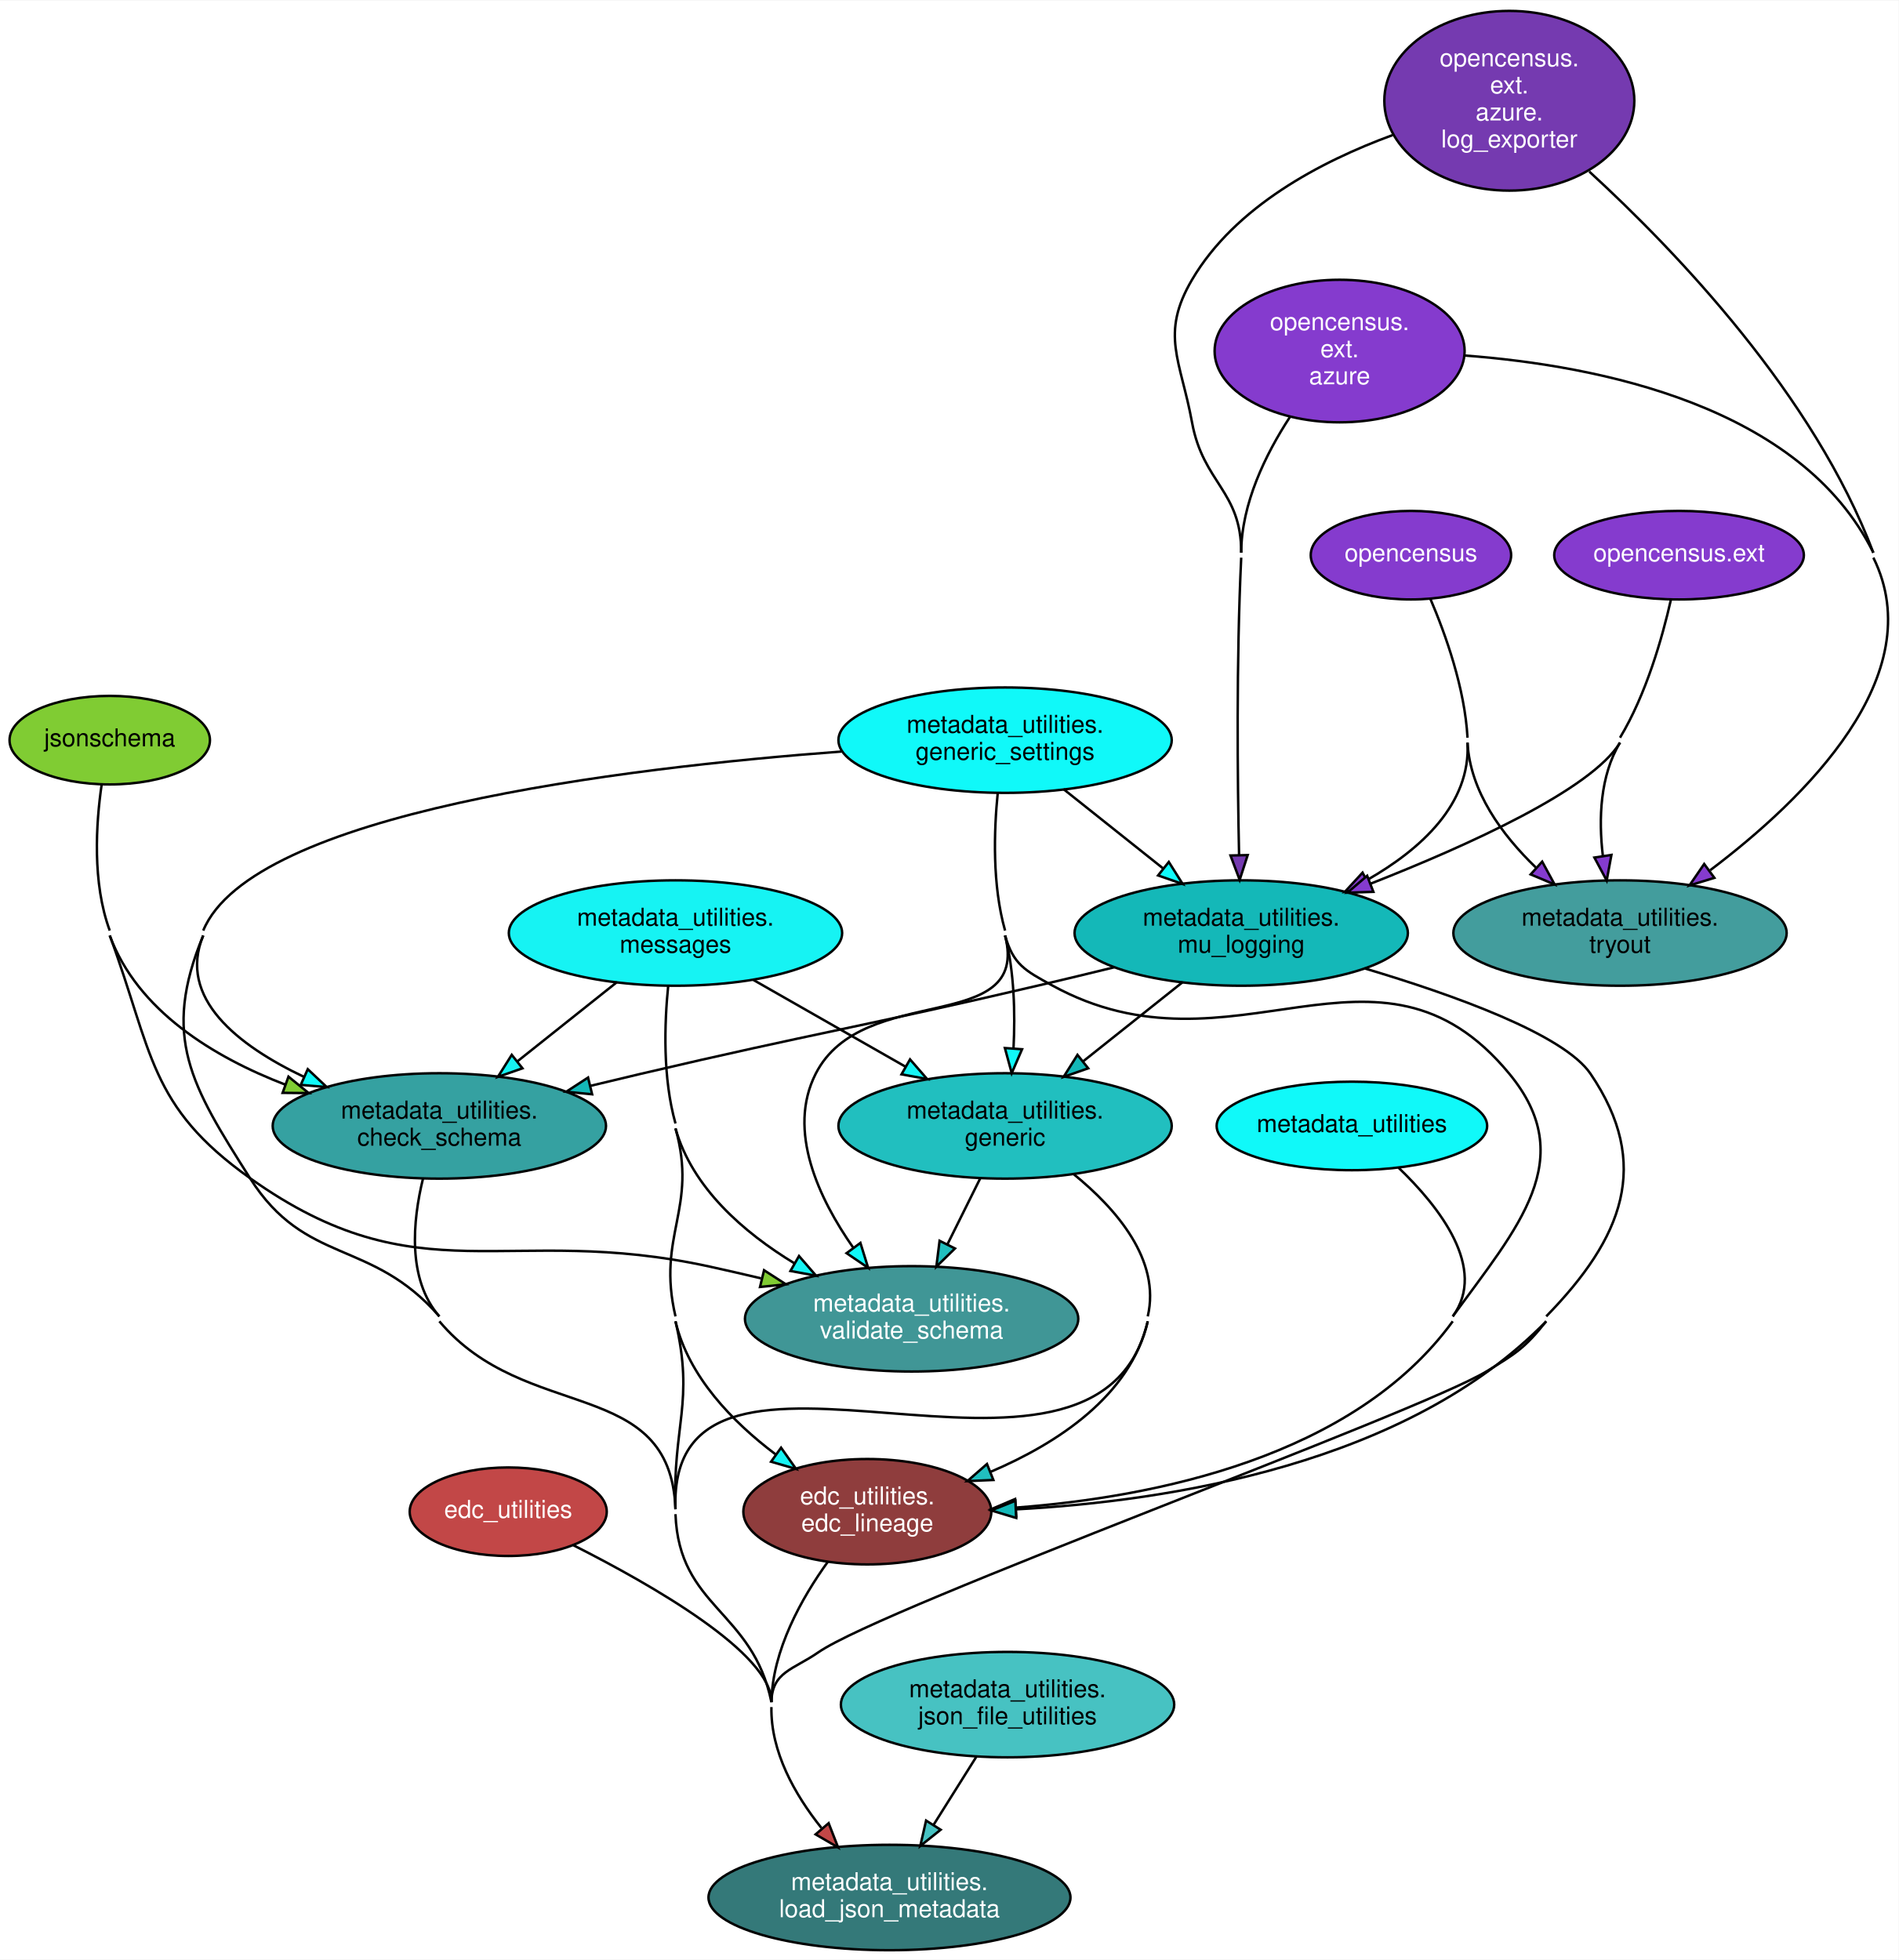
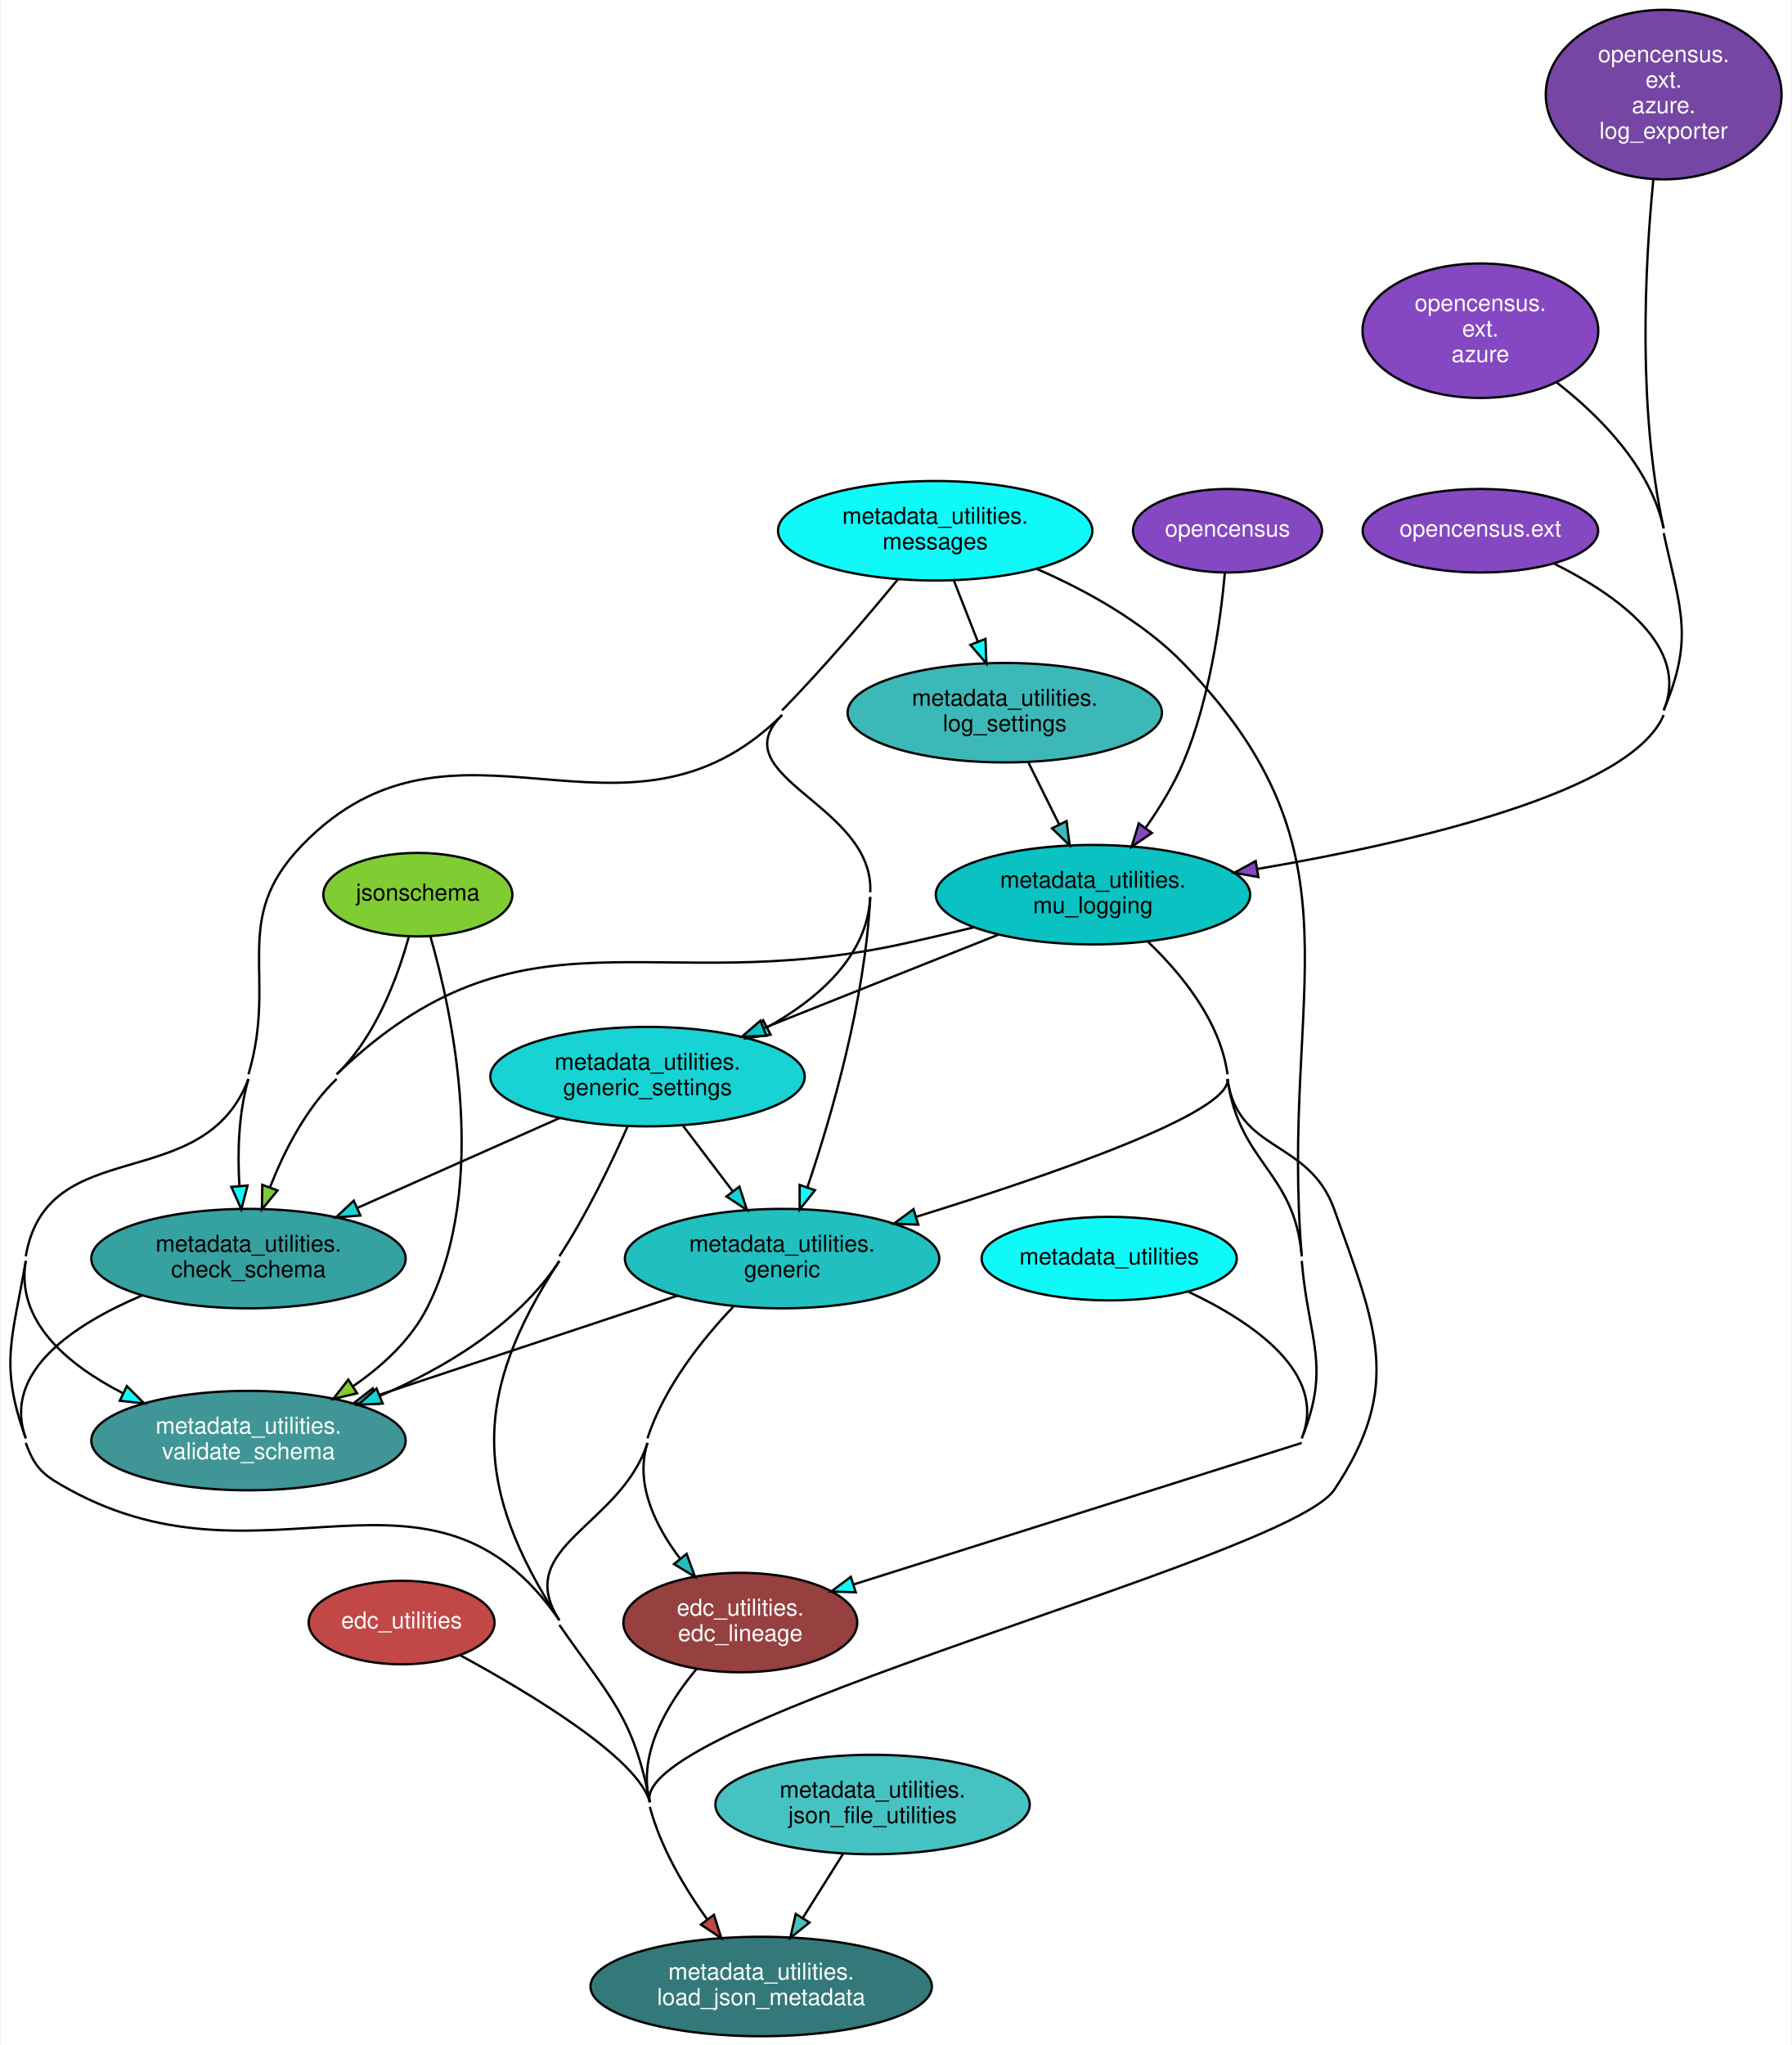
- <svg xmlns="http://www.w3.org/2000/svg" width="772pt" height="797pt" viewBox="0.00 0.00 771.91 796.51">
-   <g id="graph0" class="graph" transform="scale(1 1) rotate(0) translate(4 792.51)">
+ <svg xmlns="http://www.w3.org/2000/svg" width="772pt" height="881pt" viewBox="0.00 0.00 771.74 881.36">
+   <g id="graph0" class="graph" transform="scale(1 1) rotate(0) translate(4 877.36)">
    <style>.edge&gt;path:hover{stroke-width:8}</style>
-     <polygon fill="white" stroke="transparent" points="-4,4 -4,-792.51 767.91,-792.51 767.91,4 -4,4" />
+     <polygon fill="white" stroke="transparent" points="-4,4 -4,-877.36 767.74,-877.36 767.74,4 -4,4" />
    <g id="node1" class="node">
      <style>.edge&gt;path:hover{stroke-width:8}</style>
-       <ellipse fill="#c24747" stroke="black" cx="202.62" cy="-178.07" rx="40.06" ry="18" />
-       <text text-anchor="middle" x="202.62" y="-175.57" font-family="Helvetica,sans-Serif" font-size="10.00" fill="#ffffff">edc_utilities</text>
+       <ellipse fill="#c24747" stroke="black" cx="168.82" cy="-178.07" rx="40.06" ry="18" />
+       <text text-anchor="middle" x="168.82" y="-175.57" font-family="Helvetica,sans-Serif" font-size="10.00" fill="#ffffff">edc_utilities</text>
    </g>
    <g id="node9" class="node">
      <style>.edge&gt;path:hover{stroke-width:8}</style>
-       <ellipse fill="#347979" stroke="black" cx="357.62" cy="-21.21" rx="73.58" ry="21.43" />
-       <text text-anchor="middle" x="357.62" y="-24.21" font-family="Helvetica,sans-Serif" font-size="10.00" fill="#ffffff">metadata_utilities.</text>
-       <text text-anchor="middle" x="357.62" y="-13.21" font-family="Helvetica,sans-Serif" font-size="10.00" fill="#ffffff">load_json_metadata</text>
+       <ellipse fill="#347979" stroke="black" cx="323.82" cy="-21.21" rx="73.58" ry="21.43" />
+       <text text-anchor="middle" x="323.82" y="-24.21" font-family="Helvetica,sans-Serif" font-size="10.00" fill="#ffffff">metadata_utilities.</text>
+       <text text-anchor="middle" x="323.82" y="-13.21" font-family="Helvetica,sans-Serif" font-size="10.00" fill="#ffffff">load_json_metadata</text>
    </g>
    <g id="edge1" class="edge">
      <style>.edge&gt;path:hover{stroke-width:8}</style>
-       <path fill="none" stroke="black" d="M309.62,-98.64C309.29,-80.48 319.1,-63.09 329.94,-49.5" />
-       <polygon fill="#c24747" stroke="black" points="332.89,-51.43 336.74,-41.56 327.58,-46.88 332.89,-51.43" />
-       <path fill="none" stroke="black" d="M229.18,-164.4C260.99,-148.34 309.98,-120.38 309.62,-100.64" />
+       <path fill="none" stroke="black" d="M275.82,-98.64C280.47,-81.08 290.75,-63.75 300.61,-50.04" />
+       <polygon fill="#c24747" stroke="black" points="303.44,-52.11 306.65,-42.01 297.84,-47.9 303.44,-52.11" />
+       <path fill="none" stroke="black" d="M194.2,-163.91C224.23,-147.59 270.8,-119.62 275.82,-100.64" />
    </g>
    <g id="node2" class="node">
      <style>.edge&gt;path:hover{stroke-width:8}</style>
-       <ellipse fill="#8f3d3d" stroke="black" cx="348.62" cy="-178.07" rx="50.41" ry="21.43" />
-       <text text-anchor="middle" x="348.62" y="-181.07" font-family="Helvetica,sans-Serif" font-size="10.00" fill="#ffffff">edc_utilities.</text>
-       <text text-anchor="middle" x="348.62" y="-170.07" font-family="Helvetica,sans-Serif" font-size="10.00" fill="#ffffff">edc_lineage</text>
+       <ellipse fill="#964040" stroke="black" cx="314.82" cy="-178.07" rx="50.41" ry="21.43" />
+       <text text-anchor="middle" x="314.82" y="-181.07" font-family="Helvetica,sans-Serif" font-size="10.00" fill="#ffffff">edc_utilities.</text>
+       <text text-anchor="middle" x="314.82" y="-170.07" font-family="Helvetica,sans-Serif" font-size="10.00" fill="#ffffff">edc_lineage</text>
    </g>
    <g id="edge2" class="edge">
      <style>.edge&gt;path:hover{stroke-width:8}</style>
-       <path fill="none" stroke="black" d="M332.53,-157.68C321.96,-142.99 310,-121.79 309.62,-100.64" />
+       <path fill="none" stroke="black" d="M296.07,-158.2C283.54,-143.27 270.3,-121.52 275.82,-100.64" />
    </g>
    <g id="node3" class="node">
      <style>.edge&gt;path:hover{stroke-width:8}</style>
-       <ellipse fill="#80cc33" stroke="black" cx="40.62" cy="-491.77" rx="40.74" ry="18" />
-       <text text-anchor="middle" x="40.62" y="-489.27" font-family="Helvetica,sans-Serif" font-size="10.00" fill="#000000">jsonschema</text>
+       <ellipse fill="#80cc33" stroke="black" cx="175.82" cy="-491.77" rx="40.74" ry="18" />
+       <text text-anchor="middle" x="175.82" y="-489.27" font-family="Helvetica,sans-Serif" font-size="10.00" fill="#000000">jsonschema</text>
    </g>
    <g id="node5" class="node">
      <style>.edge&gt;path:hover{stroke-width:8}</style>
-       <ellipse fill="#35a1a1" stroke="black" cx="174.62" cy="-334.92" rx="67.76" ry="21.43" />
-       <text text-anchor="middle" x="174.62" y="-337.92" font-family="Helvetica,sans-Serif" font-size="10.00" fill="#000000">metadata_utilities.</text>
-       <text text-anchor="middle" x="174.62" y="-326.92" font-family="Helvetica,sans-Serif" font-size="10.00" fill="#000000">check_schema</text>
+       <ellipse fill="#35a1a1" stroke="black" cx="102.82" cy="-334.92" rx="67.76" ry="21.43" />
+       <text text-anchor="middle" x="102.82" y="-337.92" font-family="Helvetica,sans-Serif" font-size="10.00" fill="#000000">metadata_utilities.</text>
+       <text text-anchor="middle" x="102.82" y="-326.92" font-family="Helvetica,sans-Serif" font-size="10.00" fill="#000000">check_schema</text>
    </g>
    <g id="edge3" class="edge">
      <style>.edge&gt;path:hover{stroke-width:8}</style>
-       <path fill="none" stroke="black" d="M40.62,-412.35C51.91,-381.74 82.8,-362.95 112.08,-351.67" />
-       <polygon fill="#80cc33" stroke="black" points="113.28,-354.96 121.5,-348.27 110.9,-348.37 113.28,-354.96" />
+       <path fill="none" stroke="black" d="M171.95,-473.73C167.25,-456.65 157.78,-430.61 140.82,-414.35" />
+       <path fill="none" stroke="black" d="M140.82,-412.35C127.58,-399.64 118.26,-381.33 112.16,-365.83" />
+       <polygon fill="#80cc33" stroke="black" points="115.33,-364.31 108.61,-356.12 108.76,-366.72 115.33,-364.31" />
    </g>
    <g id="node13" class="node">
      <style>.edge&gt;path:hover{stroke-width:8}</style>
-       <ellipse fill="#409696" stroke="black" cx="366.62" cy="-256.49" rx="67.76" ry="21.43" />
-       <text text-anchor="middle" x="366.62" y="-259.49" font-family="Helvetica,sans-Serif" font-size="10.00" fill="#ffffff">metadata_utilities.</text>
-       <text text-anchor="middle" x="366.62" y="-248.49" font-family="Helvetica,sans-Serif" font-size="10.00" fill="#ffffff">validate_schema</text>
+       <ellipse fill="#409696" stroke="black" cx="102.82" cy="-256.49" rx="67.76" ry="21.43" />
+       <text text-anchor="middle" x="102.82" y="-259.49" font-family="Helvetica,sans-Serif" font-size="10.00" fill="#ffffff">metadata_utilities.</text>
+       <text text-anchor="middle" x="102.82" y="-248.49" font-family="Helvetica,sans-Serif" font-size="10.00" fill="#ffffff">validate_schema</text>
    </g>
    <g id="edge4" class="edge">
      <style>.edge&gt;path:hover{stroke-width:8}</style>
-       <path fill="none" stroke="black" d="M37.34,-473.79C35.02,-457.9 33.45,-433.76 40.62,-414.35" />
-       <path fill="none" stroke="black" d="M40.62,-412.35C58.15,-364.84 56.36,-343.06 97.62,-313.71 166.58,-264.63 201.95,-295.84 284.62,-277.71 291.35,-276.23 298.38,-274.61 305.37,-272.96" />
-       <polygon fill="#80cc33" stroke="black" points="306.63,-276.25 315.53,-270.52 304.99,-269.45 306.63,-276.25" />
+       <path fill="none" stroke="black" d="M181.24,-473.75C190.7,-440.77 206.78,-366.75 179.82,-313.71 172.82,-299.92 160.67,-288.71 148.06,-280.03" />
+       <polygon fill="#80cc33" stroke="black" points="149.63,-276.87 139.32,-274.42 145.85,-282.77 149.63,-276.87" />
    </g>
    <g id="node4" class="node">
      <style>.edge&gt;path:hover{stroke-width:8}</style>
-       <ellipse fill="#10f9f9" stroke="black" cx="545.62" cy="-334.92" rx="54.99" ry="18" />
-       <text text-anchor="middle" x="545.62" y="-332.42" font-family="Helvetica,sans-Serif" font-size="10.00" fill="#000000">metadata_utilities</text>
+       <ellipse fill="#10f9f9" stroke="black" cx="473.82" cy="-334.92" rx="54.99" ry="18" />
+       <text text-anchor="middle" x="473.82" y="-332.42" font-family="Helvetica,sans-Serif" font-size="10.00" fill="#000000">metadata_utilities</text>
    </g>
    <g id="edge5" class="edge">
      <style>.edge&gt;path:hover{stroke-width:8}</style>
-       <path fill="none" stroke="black" d="M586.62,-255.49C546.33,-200.17 465.38,-184.01 409.14,-179.75" />
-       <polygon fill="#10f9f9" stroke="black" points="409.15,-176.24 398.94,-179.08 408.69,-183.23 409.15,-176.24" />
-       <path fill="none" stroke="black" d="M564.57,-317.95C581.24,-301.95 600.8,-276.97 586.62,-257.49" />
+       <path fill="none" stroke="black" d="M507.72,-320.76C535.4,-307.71 568.24,-285.63 556.82,-257.49" />
+       <path fill="none" stroke="black" d="M556.82,-255.49C556.82,-255.49 434.27,-216.79 363.59,-194.47" />
+       <polygon fill="#10f9f9" stroke="black" points="364.56,-191.1 353.97,-191.43 362.46,-197.78 364.56,-191.1" />
    </g>
    <g id="edge6" class="edge">
      <style>.edge&gt;path:hover{stroke-width:8}</style>
-       <path fill="none" stroke="black" d="M167.97,-313.51C163.81,-296.47 161.44,-272.59 174.62,-257.49" />
+       <path fill="none" stroke="black" d="M57.18,-319.14C27.65,-306.64 -3.52,-286.15 6.82,-257.49" />
    </g>
    <g id="node6" class="node">
      <style>.edge&gt;path:hover{stroke-width:8}</style>
-       <ellipse fill="#21bfbf" stroke="black" cx="404.62" cy="-334.92" rx="67.76" ry="21.43" />
-       <text text-anchor="middle" x="404.62" y="-337.92" font-family="Helvetica,sans-Serif" font-size="10.00" fill="#000000">metadata_utilities.</text>
-       <text text-anchor="middle" x="404.62" y="-326.92" font-family="Helvetica,sans-Serif" font-size="10.00" fill="#000000">generic</text>
+       <ellipse fill="#21bfbf" stroke="black" cx="332.82" cy="-334.92" rx="67.76" ry="21.43" />
+       <text text-anchor="middle" x="332.82" y="-337.92" font-family="Helvetica,sans-Serif" font-size="10.00" fill="#000000">metadata_utilities.</text>
+       <text text-anchor="middle" x="332.82" y="-326.92" font-family="Helvetica,sans-Serif" font-size="10.00" fill="#000000">generic</text>
    </g>
    <g id="edge7" class="edge">
      <style>.edge&gt;path:hover{stroke-width:8}</style>
-       <path fill="none" stroke="black" d="M462.62,-255.49C455.52,-225.19 425.99,-205.92 398.77,-194.3" />
-       <polygon fill="#21bfbf" stroke="black" points="399.86,-190.97 389.28,-190.51 397.26,-197.47 399.86,-190.97" />
+       <path fill="none" stroke="black" d="M274.82,-255.49C269.21,-238.1 278.04,-219.92 288.82,-205.66" />
+       <polygon fill="#21bfbf" stroke="black" points="291.67,-207.7 295.3,-197.75 286.25,-203.27 291.67,-207.7" />
    </g>
    <g id="edge8" class="edge">
      <style>.edge&gt;path:hover{stroke-width:8}</style>
-       <path fill="none" stroke="black" d="M432.46,-315.35C449.84,-301.22 467.98,-280.36 462.62,-257.49" />
-       <path fill="none" stroke="black" d="M462.62,-255.49C441.66,-166.07 267.22,-270.85 270.62,-179.07" />
+       <path fill="none" stroke="black" d="M274.82,-255.49C263.18,-219.39 216.26,-210.94 236.82,-179.07" />
+       <path fill="none" stroke="black" d="M312.01,-314.43C298.42,-300.17 281.93,-279.53 274.82,-257.49" />
    </g>
    <g id="edge9" class="edge">
      <style>.edge&gt;path:hover{stroke-width:8}</style>
-       <path fill="none" stroke="black" d="M394.63,-313.84C390.52,-305.57 385.67,-295.82 381.18,-286.78" />
-       <polygon fill="#21bfbf" stroke="black" points="384.25,-285.1 376.67,-277.7 377.99,-288.22 384.25,-285.1" />
+       <path fill="none" stroke="black" d="M287.93,-319C250.61,-306.6 197.37,-288.91 157.55,-275.68" />
+       <polygon fill="#21bfbf" stroke="black" points="158.59,-272.33 148,-272.5 156.38,-278.98 158.59,-272.33" />
    </g>
    <g id="node7" class="node">
      <style>.edge&gt;path:hover{stroke-width:8}</style>
-       <ellipse fill="#10f9f9" stroke="black" cx="404.62" cy="-491.77" rx="67.76" ry="21.43" />
-       <text text-anchor="middle" x="404.62" y="-494.77" font-family="Helvetica,sans-Serif" font-size="10.00" fill="#000000">metadata_utilities.</text>
-       <text text-anchor="middle" x="404.62" y="-483.77" font-family="Helvetica,sans-Serif" font-size="10.00" fill="#000000">generic_settings</text>
+       <ellipse fill="#17d3d3" stroke="black" cx="274.82" cy="-413.35" rx="67.76" ry="21.43" />
+       <text text-anchor="middle" x="274.82" y="-416.35" font-family="Helvetica,sans-Serif" font-size="10.00" fill="#000000">metadata_utilities.</text>
+       <text text-anchor="middle" x="274.82" y="-405.35" font-family="Helvetica,sans-Serif" font-size="10.00" fill="#000000">generic_settings</text>
    </g>
    <g id="edge10" class="edge">
      <style>.edge&gt;path:hover{stroke-width:8}</style>
-       <path fill="none" stroke="black" d="M404.62,-412.35C407.98,-400.48 412.82,-398.08 423.62,-392.13 497.36,-351.49 556.03,-421.08 609.62,-356.13 638.27,-321.41 613.12,-293.88 586.62,-257.49" />
+       <path fill="none" stroke="black" d="M237.08,-395.57C211.43,-384.17 177.3,-369.01 149.88,-356.83" />
+       <polygon fill="#17d3d3" stroke="black" points="151.04,-353.51 140.48,-352.65 148.2,-359.91 151.04,-353.51" />
    </g>
    <g id="edge11" class="edge">
      <style>.edge&gt;path:hover{stroke-width:8}</style>
-       <path fill="none" stroke="black" d="M78.62,-412.35C68.07,-386.88 92.7,-367.64 119.65,-354.83" />
-       <polygon fill="#10f9f9" stroke="black" points="121.12,-358 128.83,-350.73 118.27,-351.61 121.12,-358" />
+       <path fill="none" stroke="black" d="M290.06,-392.27C296.66,-383.58 304.49,-373.26 311.63,-363.84" />
+       <polygon fill="#17d3d3" stroke="black" points="314.43,-365.95 317.69,-355.86 308.85,-361.71 314.43,-365.95" />
    </g>
    <g id="edge12" class="edge">
      <style>.edge&gt;path:hover{stroke-width:8}</style>
-       <path fill="none" stroke="black" d="M404.62,-412.35C408.37,-397.59 408.76,-380.71 408.05,-366.57" />
-       <polygon fill="#10f9f9" stroke="black" points="411.52,-366.1 407.32,-356.37 404.54,-366.59 411.52,-366.1" />
+       <path fill="none" stroke="black" d="M236.82,-333.92C199.16,-276.32 199.51,-236.9 236.82,-179.07" />
    </g>
    <g id="edge13" class="edge">
      <style>.edge&gt;path:hover{stroke-width:8}</style>
-       <path fill="none" stroke="black" d="M338.16,-487.15C248.71,-480.47 98.45,-462.21 78.62,-414.35" />
-       <path fill="none" stroke="black" d="M270.62,-177.07C272.03,-138.96 302.03,-138.01 309.62,-100.64" />
-       <path fill="none" stroke="black" d="M78.62,-412.35C61.53,-371.1 73.7,-351.41 97.62,-313.71 120.31,-277.92 146.76,-289.42 174.62,-257.49" />
-       <path fill="none" stroke="black" d="M174.62,-255.49C209.69,-213.73 268.6,-233.57 270.62,-179.07" />
+       <path fill="none" stroke="black" d="M236.82,-333.92C218.85,-306.43 187.35,-287.74 159.4,-275.73" />
+       <polygon fill="#17d3d3" stroke="black" points="160.66,-272.46 150.08,-271.9 158.01,-278.94 160.66,-272.46" />
+       <path fill="none" stroke="black" d="M266.36,-392.17C259.36,-376.34 248.66,-354.03 236.82,-335.92" />
+     </g>
+     <g id="node8" class="node">
+       <style>.edge&gt;path:hover{stroke-width:8}</style>
+       <ellipse fill="#47c2c2" stroke="black" cx="371.82" cy="-99.64" rx="67.76" ry="21.43" />
+       <text text-anchor="middle" x="371.82" y="-102.64" font-family="Helvetica,sans-Serif" font-size="10.00" fill="#000000">metadata_utilities.</text>
+       <text text-anchor="middle" x="371.82" y="-91.64" font-family="Helvetica,sans-Serif" font-size="10.00" fill="#000000">json_file_utilities</text>
+     </g>
+     <g id="edge14" class="edge">
+       <style>.edge&gt;path:hover{stroke-width:8}</style>
+       <path fill="none" stroke="black" d="M359.21,-78.56C353.87,-70.05 347.54,-59.97 341.72,-50.71" />
+       <polygon fill="#47c2c2" stroke="black" points="344.63,-48.77 336.35,-42.16 338.71,-52.49 344.63,-48.77" />
+     </g>
+     <g id="node10" class="node">
+       <style>.edge&gt;path:hover{stroke-width:8}</style>
+       <ellipse fill="#3db8b8" stroke="black" cx="428.82" cy="-570.2" rx="67.76" ry="21.43" />
+       <text text-anchor="middle" x="428.82" y="-573.2" font-family="Helvetica,sans-Serif" font-size="10.00" fill="#000000">metadata_utilities.</text>
+       <text text-anchor="middle" x="428.82" y="-562.2" font-family="Helvetica,sans-Serif" font-size="10.00" fill="#000000">log_settings</text>
+     </g>
+     <g id="node12" class="node">
+       <style>.edge&gt;path:hover{stroke-width:8}</style>
+       <ellipse fill="#0ac2c2" stroke="black" cx="466.82" cy="-491.77" rx="67.76" ry="21.43" />
+       <text text-anchor="middle" x="466.82" y="-494.77" font-family="Helvetica,sans-Serif" font-size="10.00" fill="#000000">metadata_utilities.</text>
+       <text text-anchor="middle" x="466.82" y="-483.77" font-family="Helvetica,sans-Serif" font-size="10.00" fill="#000000">mu_logging</text>
+     </g>
+     <g id="edge15" class="edge">
+       <style>.edge&gt;path:hover{stroke-width:8}</style>
+       <path fill="none" stroke="black" d="M438.81,-549.12C442.92,-540.85 447.77,-531.1 452.26,-522.06" />
+       <polygon fill="#3db8b8" stroke="black" points="455.46,-523.5 456.78,-512.98 449.19,-520.38 455.46,-523.5" />
    </g>
    <g id="node11" class="node">
      <style>.edge&gt;path:hover{stroke-width:8}</style>
-       <ellipse fill="#14b8b8" stroke="black" cx="500.62" cy="-413.35" rx="67.76" ry="21.43" />
-       <text text-anchor="middle" x="500.62" y="-416.35" font-family="Helvetica,sans-Serif" font-size="10.00" fill="#000000">metadata_utilities.</text>
-       <text text-anchor="middle" x="500.62" y="-405.35" font-family="Helvetica,sans-Serif" font-size="10.00" fill="#000000">mu_logging</text>
-     </g>
-     <g id="edge14" class="edge">
-       <style>.edge&gt;path:hover{stroke-width:8}</style>
-       <path fill="none" stroke="black" d="M428.35,-471.88C440.58,-462.14 455.66,-450.13 468.88,-439.61" />
-       <polygon fill="#10f9f9" stroke="black" points="471.18,-442.25 476.83,-433.28 466.82,-436.77 471.18,-442.25" />
-     </g>
-     <g id="edge15" class="edge">
-       <style>.edge&gt;path:hover{stroke-width:8}</style>
-       <path fill="none" stroke="black" d="M404.62,-412.35C415.06,-371.28 346.81,-393.91 327.62,-356.13 315.87,-333 328.86,-305.46 342.92,-285.36" />
-       <polygon fill="#10f9f9" stroke="black" points="345.8,-287.36 348.94,-277.24 340.18,-283.19 345.8,-287.36" />
-       <path fill="none" stroke="black" d="M401.66,-470.57C400.07,-454.92 399.37,-432.86 404.62,-414.35" />
-     </g>
-     <g id="node8" class="node">
-       <style>.edge&gt;path:hover{stroke-width:8}</style>
-       <ellipse fill="#47c2c2" stroke="black" cx="405.62" cy="-99.64" rx="67.76" ry="21.43" />
-       <text text-anchor="middle" x="405.62" y="-102.64" font-family="Helvetica,sans-Serif" font-size="10.00" fill="#000000">metadata_utilities.</text>
-       <text text-anchor="middle" x="405.62" y="-91.64" font-family="Helvetica,sans-Serif" font-size="10.00" fill="#000000">json_file_utilities</text>
+       <ellipse fill="#10f9f9" stroke="black" cx="398.82" cy="-648.62" rx="67.76" ry="21.43" />
+       <text text-anchor="middle" x="398.82" y="-651.62" font-family="Helvetica,sans-Serif" font-size="10.00" fill="#000000">metadata_utilities.</text>
+       <text text-anchor="middle" x="398.82" y="-640.62" font-family="Helvetica,sans-Serif" font-size="10.00" fill="#000000">messages</text>
    </g>
    <g id="edge16" class="edge">
      <style>.edge&gt;path:hover{stroke-width:8}</style>
-       <path fill="none" stroke="black" d="M393.01,-78.56C387.66,-70.05 381.33,-59.97 375.52,-50.71" />
-       <polygon fill="#47c2c2" stroke="black" points="378.43,-48.77 370.14,-42.16 372.5,-52.49 378.43,-48.77" />
-     </g>
-     <g id="node10" class="node">
-       <style>.edge&gt;path:hover{stroke-width:8}</style>
-       <ellipse fill="#16f3f3" stroke="black" cx="270.62" cy="-413.35" rx="67.76" ry="21.43" />
-       <text text-anchor="middle" x="270.62" y="-416.35" font-family="Helvetica,sans-Serif" font-size="10.00" fill="#000000">metadata_utilities.</text>
-       <text text-anchor="middle" x="270.62" y="-405.35" font-family="Helvetica,sans-Serif" font-size="10.00" fill="#000000">messages</text>
+       <path fill="none" stroke="black" d="M442.51,-632.21C463.71,-622.99 488.31,-609.5 505.82,-591.41 586.36,-508.21 547.32,-451.32 556.82,-335.92" />
    </g>
    <g id="edge17" class="edge">
      <style>.edge&gt;path:hover{stroke-width:8}</style>
-       <path fill="none" stroke="black" d="M270.62,-255.49C275.91,-232.97 293.88,-214.55 311.24,-201.45" />
-       <polygon fill="#16f3f3" stroke="black" points="313.55,-204.1 319.65,-195.44 309.48,-198.4 313.55,-204.1" />
+       <path fill="none" stroke="black" d="M102.82,-412.35C98.48,-397.64 98.06,-380.64 98.9,-366.41" />
+       <polygon fill="#10f9f9" stroke="black" points="102.41,-366.41 99.75,-356.16 95.44,-365.84 102.41,-366.41" />
    </g>
    <g id="edge18" class="edge">
      <style>.edge&gt;path:hover{stroke-width:8}</style>
-       <path fill="none" stroke="black" d="M246.89,-393.45C234.66,-383.72 219.57,-371.71 206.35,-361.18" />
-       <polygon fill="#16f3f3" stroke="black" points="208.41,-358.35 198.41,-354.86 204.05,-363.82 208.41,-358.35" />
+       <path fill="none" stroke="black" d="M370.82,-490.77C368.64,-446.31 354.21,-396.6 343.77,-365.78" />
+       <polygon fill="#10f9f9" stroke="black" points="346.99,-364.39 340.41,-356.09 340.38,-366.68 346.99,-364.39" />
    </g>
    <g id="edge19" class="edge">
      <style>.edge&gt;path:hover{stroke-width:8}</style>
-       <path fill="none" stroke="black" d="M302.03,-394.43C320.55,-383.87 344.17,-370.39 364.08,-359.04" />
-       <polygon fill="#16f3f3" stroke="black" points="365.98,-361.98 372.93,-353.99 362.51,-355.9 365.98,-361.98" />
+       <path fill="none" stroke="black" d="M370.82,-490.77C369.58,-465.34 348.57,-446.99 326.52,-434.66" />
+       <polygon fill="#10f9f9" stroke="black" points="327.88,-431.43 317.39,-429.91 324.64,-437.63 327.88,-431.43" />
+       <path fill="none" stroke="black" d="M332.82,-569.2C305.87,-542.5 372.68,-530.66 370.82,-492.77" />
    </g>
    <g id="edge20" class="edge">
      <style>.edge&gt;path:hover{stroke-width:8}</style>
-       <path fill="none" stroke="black" d="M270.62,-333.92C279.83,-301.22 262.85,-290.56 270.62,-257.49" />
-       <path fill="none" stroke="black" d="M270.62,-255.49C278.39,-222.43 269.36,-213.01 270.62,-179.07" />
-       <path fill="none" stroke="black" d="M267.68,-392.14C266.09,-376.5 265.4,-354.44 270.62,-335.92" />
+       <path fill="none" stroke="black" d="M6.82,-255.49C11.01,-243.9 15.01,-241.2 25.82,-235.28 110.95,-188.68 181.68,-258.92 236.82,-179.07" />
+       <path fill="none" stroke="black" d="M236.82,-177.07C258.49,-145.69 268.59,-138.08 275.82,-100.64" />
+       <path fill="none" stroke="black" d="M332.82,-569.2C265.1,-502.11 192.01,-581.6 125.82,-512.98 94.57,-480.58 115.58,-457.52 102.82,-414.35" />
+       <path fill="none" stroke="black" d="M102.82,-412.35C83.46,-361.36 15.96,-389.68 6.82,-335.92" />
+       <path fill="none" stroke="black" d="M6.82,-333.92C1.13,-300.43 -4.71,-289.44 6.82,-257.49" />
+       <path fill="none" stroke="black" d="M382.92,-627.88C369.93,-612.09 350.84,-589.63 332.82,-571.2" />
    </g>
    <g id="edge21" class="edge">
      <style>.edge&gt;path:hover{stroke-width:8}</style>
-       <path fill="none" stroke="black" d="M270.62,-333.92C277.44,-309.7 298.41,-291.56 319.01,-279.04" />
-       <polygon fill="#16f3f3" stroke="black" points="320.84,-282.03 327.78,-274.02 317.36,-275.95 320.84,-282.03" />
+       <path fill="none" stroke="black" d="M406.71,-627.54C409.92,-619.36 413.7,-609.73 417.22,-600.77" />
+       <polygon fill="#10f9f9" stroke="black" points="420.49,-602 420.89,-591.41 413.98,-599.44 420.49,-602" />
    </g>
    <g id="edge22" class="edge">
      <style>.edge&gt;path:hover{stroke-width:8}</style>
-       <path fill="none" stroke="black" d="M624.62,-255.49C568.06,-197.5 471.7,-182.37 409.11,-179.03" />
-       <polygon fill="#14b8b8" stroke="black" points="409.13,-175.53 398.98,-178.58 408.81,-182.52 409.13,-175.53" />
-       <path fill="none" stroke="black" d="M550.71,-399C587.08,-388.17 631.74,-372.14 642.62,-356.13 667.67,-319.27 655.73,-289.4 624.62,-257.49" />
+       <path fill="none" stroke="black" d="M6.82,-333.92C2.43,-308.03 24.52,-289.36 48.61,-276.95" />
+       <polygon fill="#10f9f9" stroke="black" points="50.39,-279.98 57.89,-272.5 47.36,-273.67 50.39,-279.98" />
    </g>
    <g id="edge23" class="edge">
      <style>.edge&gt;path:hover{stroke-width:8}</style>
-       <path fill="none" stroke="black" d="M449.05,-399.44C438.97,-396.97 428.47,-394.44 418.62,-392.13 346.81,-375.3 328.43,-372.96 256.62,-356.13 250,-354.58 243.09,-352.93 236.21,-351.26" />
-       <polygon fill="#14b8b8" stroke="black" points="236.73,-347.79 226.19,-348.82 235.08,-354.59 236.73,-347.79" />
+       <path fill="none" stroke="black" d="M556.82,-333.92C559.61,-300.07 569.59,-288.97 556.82,-257.49" />
+       <path fill="none" stroke="black" d="M524.82,-412.35C529.81,-375.86 553.8,-372.62 556.82,-335.92" />
    </g>
    <g id="edge24" class="edge">
      <style>.edge&gt;path:hover{stroke-width:8}</style>
-       <path fill="none" stroke="black" d="M476.89,-393.45C464.66,-383.72 449.57,-371.71 436.35,-361.18" />
-       <polygon fill="#14b8b8" stroke="black" points="438.41,-358.35 428.41,-354.86 434.05,-363.82 438.41,-358.35" />
+       <path fill="none" stroke="black" d="M415.74,-477.75C405.52,-475.27 394.85,-472.76 384.82,-470.56 276.12,-446.71 221.12,-491.39 140.82,-414.35" />
    </g>
    <g id="edge25" class="edge">
      <style>.edge&gt;path:hover{stroke-width:8}</style>
-       <path fill="none" stroke="black" d="M624.62,-255.49C615.9,-244.61 612.51,-242.56 600.62,-235.28 572.65,-218.17 355.54,-139.56 328.62,-120.85 318.49,-113.82 309.84,-112.97 309.62,-100.64" />
-     </g>
-     <g id="node12" class="node">
-       <style>.edge&gt;path:hover{stroke-width:8}</style>
-       <ellipse fill="#439d9d" stroke="black" cx="654.62" cy="-413.35" rx="67.76" ry="21.43" />
-       <text text-anchor="middle" x="654.62" y="-416.35" font-family="Helvetica,sans-Serif" font-size="10.00" fill="#000000">metadata_utilities.</text>
-       <text text-anchor="middle" x="654.62" y="-405.35" font-family="Helvetica,sans-Serif" font-size="10.00" fill="#000000">tryout</text>
+       <path fill="none" stroke="black" d="M490.13,-471.85C504.86,-457.85 521.69,-437.29 524.82,-414.35" />
+       <path fill="none" stroke="black" d="M524.82,-412.35C526.81,-397.81 447.9,-370.66 390.65,-352.94" />
+       <polygon fill="#0ac2c2" stroke="black" points="391.53,-349.55 380.95,-349.96 389.48,-356.24 391.53,-349.55" />
+     </g>
+     <g id="edge26" class="edge">
+       <style>.edge&gt;path:hover{stroke-width:8}</style>
+       <path fill="none" stroke="black" d="M426.11,-474.56C396.58,-462.81 356.46,-446.84 324.96,-434.3" />
+       <polygon fill="#0ac2c2" stroke="black" points="326.07,-430.98 315.48,-430.53 323.48,-437.48 326.07,-430.98" />
+     </g>
+     <g id="edge27" class="edge">
+       <style>.edge&gt;path:hover{stroke-width:8}</style>
+       <path fill="none" stroke="black" d="M524.82,-412.35C529.19,-380.36 559.97,-386.54 570.82,-356.13 588.88,-305.55 600.66,-279.94 570.82,-235.28 550.81,-205.32 266.61,-135.47 275.82,-100.64" />
    </g>
    <g id="node14" class="node">
      <style>.edge&gt;path:hover{stroke-width:8}</style>
-       <ellipse fill="#853bce" stroke="black" cx="569.62" cy="-566.98" rx="40.74" ry="18" />
-       <text text-anchor="middle" x="569.62" y="-564.48" font-family="Helvetica,sans-Serif" font-size="10.00" fill="#ffffff">opencensus</text>
-     </g>
-     <g id="edge26" class="edge">
-       <style>.edge&gt;path:hover{stroke-width:8}</style>
-       <path fill="none" stroke="black" d="M577.5,-549.28C583.73,-534.72 591.53,-512.86 592.62,-492.77" />
-       <path fill="none" stroke="black" d="M592.62,-490.77C593.96,-465.81 573.69,-447.42 551.84,-434.94" />
-       <polygon fill="#853bce" stroke="black" points="553.24,-431.72 542.77,-430.12 549.95,-437.91 553.24,-431.72" />
-     </g>
-     <g id="edge27" class="edge">
-       <style>.edge&gt;path:hover{stroke-width:8}</style>
-       <path fill="none" stroke="black" d="M592.62,-490.77C593.69,-470.91 606.61,-453.3 620.38,-440.01" />
-       <polygon fill="#853bce" stroke="black" points="622.98,-442.38 628.05,-433.08 618.29,-437.19 622.98,-442.38" />
+       <ellipse fill="#8547c2" stroke="black" cx="524.82" cy="-648.62" rx="40.74" ry="18" />
+       <text text-anchor="middle" x="524.82" y="-646.12" font-family="Helvetica,sans-Serif" font-size="10.00" fill="#ffffff">opencensus</text>
+     </g>
+     <g id="edge28" class="edge">
+       <style>.edge&gt;path:hover{stroke-width:8}</style>
+       <path fill="none" stroke="black" d="M523.69,-630.6C521.88,-610.44 517.26,-576.15 505.82,-548.98 501.68,-539.13 495.63,-529.26 489.52,-520.6" />
+       <polygon fill="#8547c2" stroke="black" points="492.22,-518.36 483.47,-512.39 486.58,-522.51 492.22,-518.36" />
    </g>
    <g id="node15" class="node">
      <style>.edge&gt;path:hover{stroke-width:8}</style>
-       <ellipse fill="#853bce" stroke="black" cx="678.62" cy="-566.98" rx="50.75" ry="18" />
-       <text text-anchor="middle" x="678.62" y="-564.48" font-family="Helvetica,sans-Serif" font-size="10.00" fill="#ffffff">opencensus.ext</text>
-     </g>
-     <g id="edge28" class="edge">
-       <style>.edge&gt;path:hover{stroke-width:8}</style>
-       <path fill="none" stroke="black" d="M654.62,-490.77C643.17,-471.78 593.13,-449.09 553.15,-433.39" />
-       <polygon fill="#853bce" stroke="black" points="554.35,-430.1 543.76,-429.75 551.82,-436.63 554.35,-430.1" />
-       <path fill="none" stroke="black" d="M675.29,-548.78C671.78,-533.32 665.25,-510.41 654.62,-492.77" />
+       <ellipse fill="#8547c2" stroke="black" cx="633.82" cy="-648.62" rx="50.75" ry="18" />
+       <text text-anchor="middle" x="633.82" y="-646.12" font-family="Helvetica,sans-Serif" font-size="10.00" fill="#ffffff">opencensus.ext</text>
    </g>
    <g id="edge29" class="edge">
      <style>.edge&gt;path:hover{stroke-width:8}</style>
-       <path fill="none" stroke="black" d="M654.62,-490.77C646.46,-477.24 645.89,-459.76 647.62,-444.93" />
-       <polygon fill="#853bce" stroke="black" points="651.13,-445.11 649.2,-434.7 644.21,-444.04 651.13,-445.11" />
+       <path fill="none" stroke="black" d="M665.59,-634.44C692.29,-621.16 724.39,-598.73 712.82,-571.2" />
+       <path fill="none" stroke="black" d="M712.82,-569.2C698.9,-536.06 605.47,-514.4 537.87,-502.88" />
+       <polygon fill="#8547c2" stroke="black" points="538.11,-499.37 527.68,-501.18 536.97,-506.27 538.11,-499.37" />
    </g>
    <g id="node16" class="node">
      <style>.edge&gt;path:hover{stroke-width:8}</style>
-       <ellipse fill="#853bce" stroke="black" cx="540.62" cy="-649.98" rx="50.82" ry="28.98" />
-       <text text-anchor="middle" x="540.62" y="-658.48" font-family="Helvetica,sans-Serif" font-size="10.00" fill="#ffffff">opencensus.</text>
-       <text text-anchor="middle" x="540.62" y="-647.48" font-family="Helvetica,sans-Serif" font-size="10.00" fill="#ffffff">ext.</text>
-       <text text-anchor="middle" x="540.62" y="-636.48" font-family="Helvetica,sans-Serif" font-size="10.00" fill="#ffffff">azure</text>
+       <ellipse fill="#8547c2" stroke="black" cx="633.82" cy="-734.83" rx="50.82" ry="28.98" />
+       <text text-anchor="middle" x="633.82" y="-743.33" font-family="Helvetica,sans-Serif" font-size="10.00" fill="#ffffff">opencensus.</text>
+       <text text-anchor="middle" x="633.82" y="-732.33" font-family="Helvetica,sans-Serif" font-size="10.00" fill="#ffffff">ext.</text>
+       <text text-anchor="middle" x="633.82" y="-721.33" font-family="Helvetica,sans-Serif" font-size="10.00" fill="#ffffff">azure</text>
    </g>
    <g id="edge30" class="edge">
      <style>.edge&gt;path:hover{stroke-width:8}</style>
-       <path fill="none" stroke="black" d="M520.43,-623.18C510.52,-607.99 500.68,-587.9 500.62,-567.98" />
+       <path fill="none" stroke="black" d="M666.65,-712.57C685.72,-697.71 707.1,-675.87 712.82,-649.62" />
+       <path fill="none" stroke="black" d="M712.82,-647.62C720.07,-614.44 725.98,-602.51 712.82,-571.2" />
+     </g>
+     <g id="node17" class="node">
+       <style>.edge&gt;path:hover{stroke-width:8}</style>
+       <ellipse fill="#7546a4" stroke="black" cx="712.82" cy="-836.59" rx="50.82" ry="36.54" />
+       <text text-anchor="middle" x="712.82" y="-850.59" font-family="Helvetica,sans-Serif" font-size="10.00" fill="#ffffff">opencensus.</text>
+       <text text-anchor="middle" x="712.82" y="-839.59" font-family="Helvetica,sans-Serif" font-size="10.00" fill="#ffffff">ext.</text>
+       <text text-anchor="middle" x="712.82" y="-828.59" font-family="Helvetica,sans-Serif" font-size="10.00" fill="#ffffff">azure.</text>
+       <text text-anchor="middle" x="712.82" y="-817.59" font-family="Helvetica,sans-Serif" font-size="10.00" fill="#ffffff">log_exporter</text>
    </g>
    <g id="edge31" class="edge">
      <style>.edge&gt;path:hover{stroke-width:8}</style>
-       <path fill="none" stroke="black" d="M591.75,-648.14C646.08,-644.02 728.14,-627.65 757.62,-567.98" />
-       <path fill="none" stroke="black" d="M757.62,-565.98C781.27,-518.11 729.66,-467.84 691.29,-438.89" />
-       <polygon fill="#853bce" stroke="black" points="692.98,-435.79 682.85,-432.7 688.84,-441.43 692.98,-435.79" />
-     </g>
-     <g id="node17" class="node">
-       <style>.edge&gt;path:hover{stroke-width:8}</style>
-       <ellipse fill="#753ab0" stroke="black" cx="609.62" cy="-751.74" rx="50.82" ry="36.54" />
-       <text text-anchor="middle" x="609.62" y="-765.74" font-family="Helvetica,sans-Serif" font-size="10.00" fill="#ffffff">opencensus.</text>
-       <text text-anchor="middle" x="609.62" y="-754.74" font-family="Helvetica,sans-Serif" font-size="10.00" fill="#ffffff">ext.</text>
-       <text text-anchor="middle" x="609.62" y="-743.74" font-family="Helvetica,sans-Serif" font-size="10.00" fill="#ffffff">azure.</text>
-       <text text-anchor="middle" x="609.62" y="-732.74" font-family="Helvetica,sans-Serif" font-size="10.00" fill="#ffffff">log_exporter</text>
-     </g>
-     <g id="edge32" class="edge">
-       <style>.edge&gt;path:hover{stroke-width:8}</style>
-       <path fill="none" stroke="black" d="M562.16,-737.78C533.07,-727.12 498.15,-708.79 480.62,-678.97 467.56,-656.75 475.99,-646.34 480.62,-620.98 485.14,-596.22 500.69,-593.16 500.62,-567.98" />
-       <path fill="none" stroke="black" d="M500.62,-565.98C498.6,-524.11 499.1,-475.67 499.75,-445.02" />
-       <polygon fill="#753ab0" stroke="black" points="503.25,-445.04 499.99,-434.96 496.26,-444.88 503.25,-445.04" />
-     </g>
-     <g id="edge33" class="edge">
-       <style>.edge&gt;path:hover{stroke-width:8}</style>
-       <path fill="none" stroke="black" d="M642.12,-722.96C677.91,-690.12 733.57,-631.78 757.62,-567.98" />
+       <path fill="none" stroke="black" d="M708.35,-799.8C704.65,-762 701.64,-700.88 712.82,-649.62" />
    </g>
  </g>
</svg>
